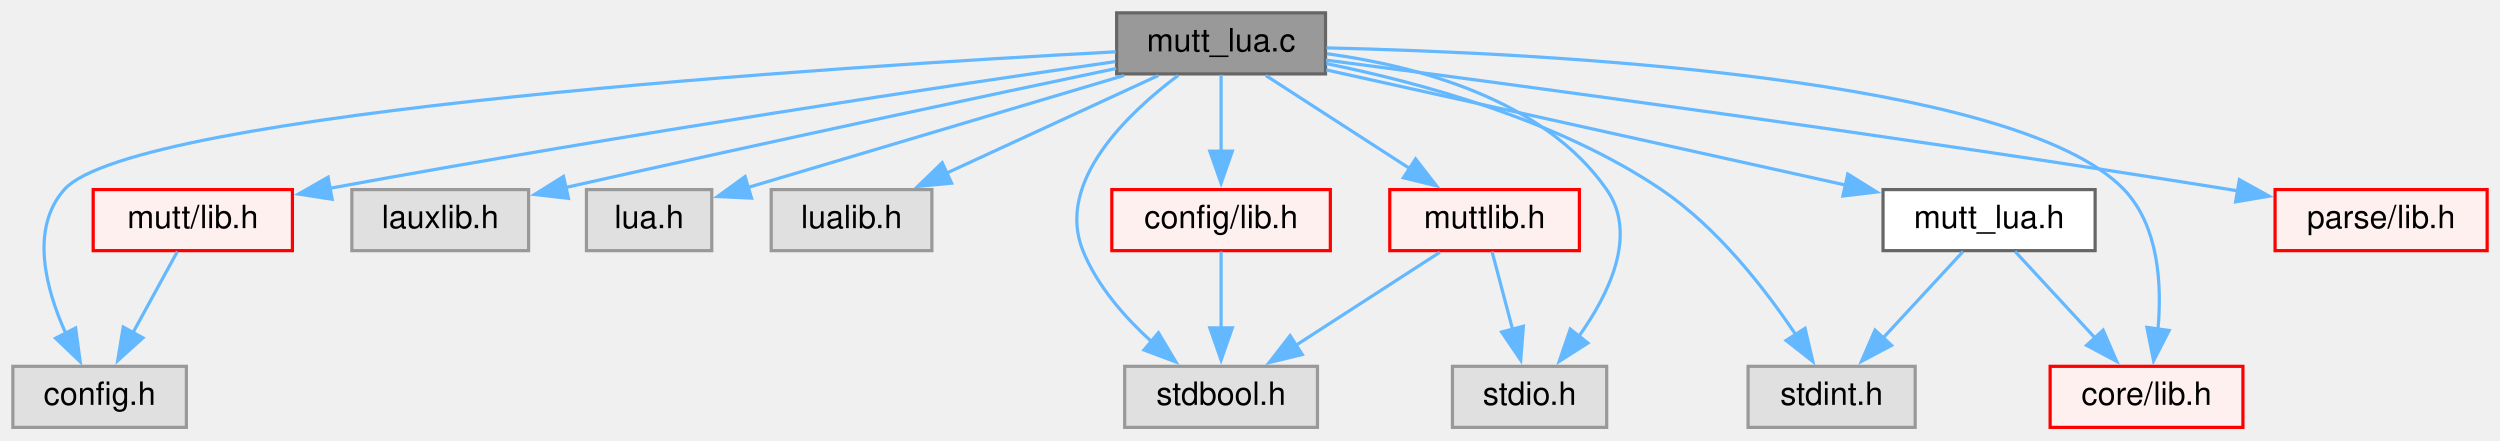
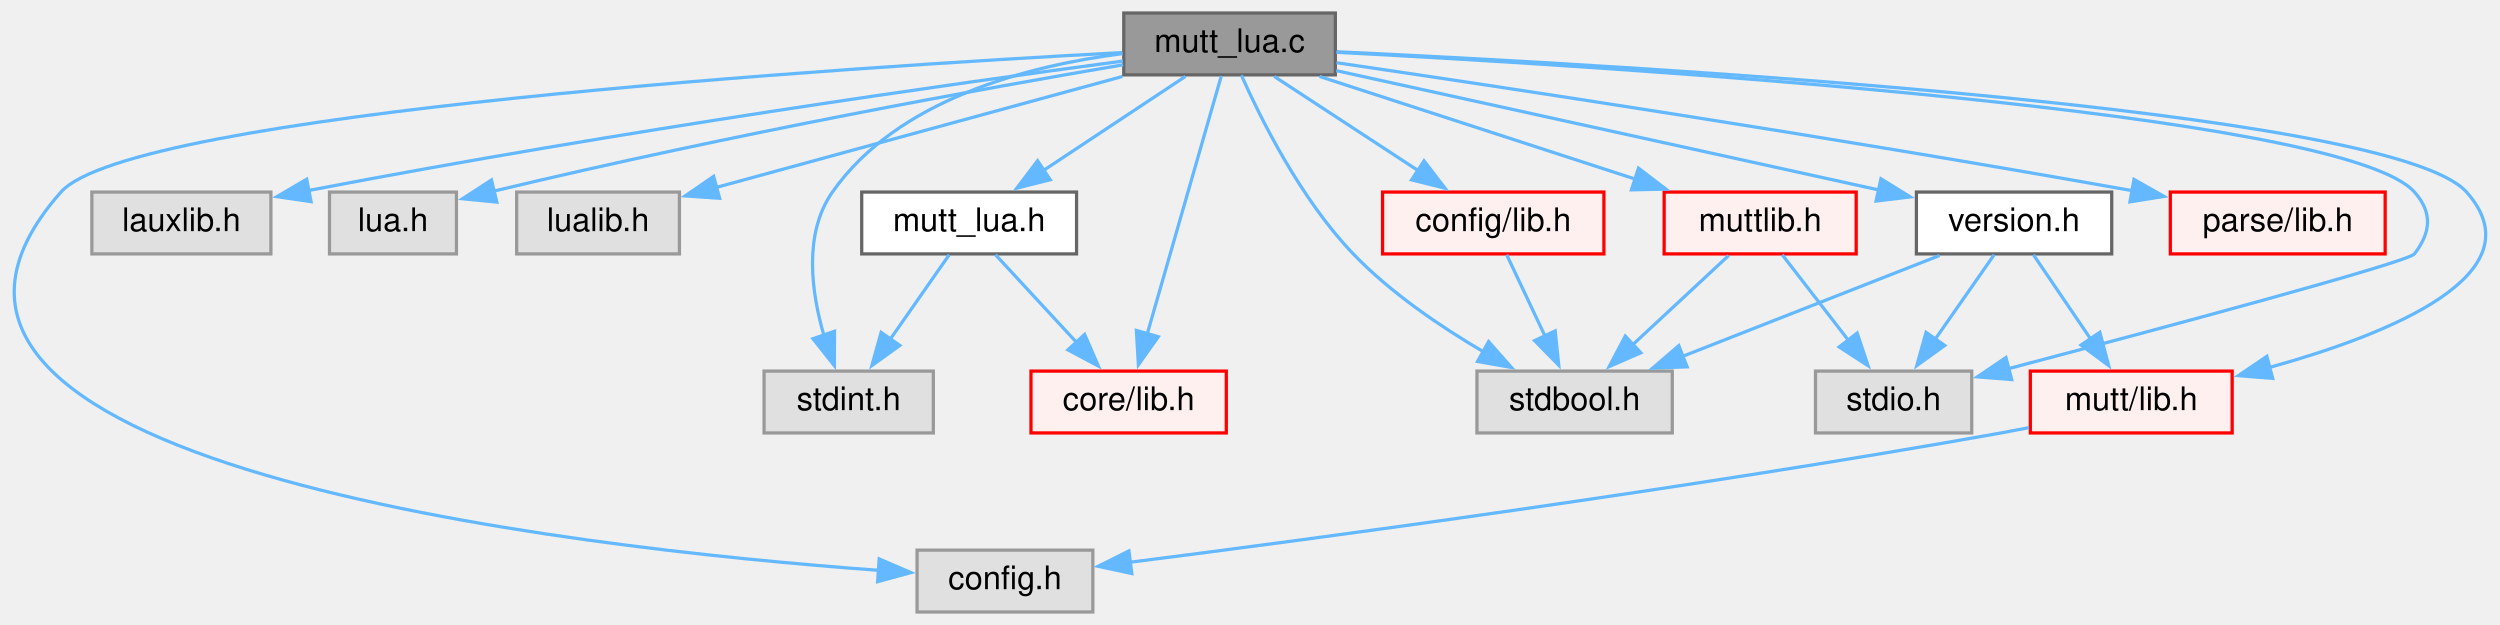
- <svg xmlns="http://www.w3.org/2000/svg" xmlns:xlink="http://www.w3.org/1999/xlink" width="778pt" height="137pt" viewBox="0.00 0.00 778.00 137.00">
-   <g id="graph0" class="graph" transform="scale(1 1) rotate(0) translate(4 133)">
+ <svg xmlns="http://www.w3.org/2000/svg" xmlns:xlink="http://www.w3.org/1999/xlink" width="768pt" height="192pt" viewBox="0.00 0.00 767.72 192.00">
+   <g id="graph0" class="graph" transform="scale(1 1) rotate(0) translate(4 188)">
    <g id="node1" class="node">
      <g id="a_node1">
        <a xlink:title="Integrated Lua scripting.">
-           <polygon fill="#999999" stroke="#666666" points="408.5,-129 343.5,-129 343.5,-110 408.5,-110 408.5,-129" />
-           <text text-anchor="middle" x="376" y="-117" font-family="Helvetica,sans-Serif" font-size="10.00">mutt_lua.c</text>
+           <polygon fill="#999999" stroke="#666666" points="406.08,-184 341.08,-184 341.08,-165 406.08,-165 406.08,-184" />
+           <text text-anchor="middle" x="373.58" y="-172" font-family="Helvetica,sans-Serif" font-size="10.00">mutt_lua.c</text>
        </a>
      </g>
    </g>
    <g id="node2" class="node">
      <g id="a_node2">
        <a xlink:title=" ">
-           <polygon fill="#e0e0e0" stroke="#999999" points="54,-19 0,-19 0,0 54,0 54,-19" />
-           <text text-anchor="middle" x="27" y="-7" font-family="Helvetica,sans-Serif" font-size="10.00">config.h</text>
+           <polygon fill="#e0e0e0" stroke="#999999" points="331.58,-19 277.58,-19 277.58,0 331.58,0 331.58,-19" />
+           <text text-anchor="middle" x="304.58" y="-7" font-family="Helvetica,sans-Serif" font-size="10.00">config.h</text>
        </a>
      </g>
    </g>
    <g id="edge1" class="edge">
-       <path fill="none" stroke="#63b8ff" d="M343.24,-116.88C258.57,-112.37 37.53,-98.36 16,-74 5.24,-61.83 10.22,-43.04 16.55,-29.05" />
-       <polygon fill="#63b8ff" stroke="#63b8ff" points="19.53,-30.93 20.96,-20.43 13.29,-27.75 19.53,-30.93" />
+       <path fill="none" stroke="#63b8ff" d="M340.6,-171.86C255.94,-167.32 36.02,-153.27 14.58,-129 -59.25,-45.46 171.08,-19.73 265.82,-12.79" />
+       <polygon fill="#63b8ff" stroke="#63b8ff" points="265.95,-16.29 275.69,-12.1 265.47,-9.31 265.95,-16.29" />
    </g>
    <g id="node3" class="node">
      <g id="a_node3">
        <a xlink:title=" ">
-           <polygon fill="#e0e0e0" stroke="#999999" points="160.5,-74 105.5,-74 105.5,-55 160.5,-55 160.5,-74" />
-           <text text-anchor="middle" x="133" y="-62" font-family="Helvetica,sans-Serif" font-size="10.00">lauxlib.h</text>
+           <polygon fill="#e0e0e0" stroke="#999999" points="79.08,-129 24.08,-129 24.08,-110 79.08,-110 79.08,-129" />
+           <text text-anchor="middle" x="51.58" y="-117" font-family="Helvetica,sans-Serif" font-size="10.00">lauxlib.h</text>
        </a>
      </g>
    </g>
    <g id="edge2" class="edge">
-       <path fill="none" stroke="#63b8ff" d="M343.33,-111.69C304.65,-103.58 238,-89.46 171.92,-74.63" />
-       <polygon fill="#63b8ff" stroke="#63b8ff" points="172.9,-71.26 162.37,-72.48 171.36,-78.09 172.9,-71.26" />
+       <path fill="none" stroke="#63b8ff" d="M340.84,-169.25C289.52,-162.4 186.81,-147.96 90.54,-129.46" />
+       <polygon fill="#63b8ff" stroke="#63b8ff" points="91.41,-126.06 80.92,-127.59 90.07,-132.94 91.41,-126.06" />
    </g>
    <g id="node4" class="node">
      <g id="a_node4">
        <a xlink:title=" ">
-           <polygon fill="#e0e0e0" stroke="#999999" points="217.5,-74 178.5,-74 178.5,-55 217.5,-55 217.5,-74" />
-           <text text-anchor="middle" x="198" y="-62" font-family="Helvetica,sans-Serif" font-size="10.00">lua.h</text>
+           <polygon fill="#e0e0e0" stroke="#999999" points="136.08,-129 97.08,-129 97.08,-110 136.08,-110 136.08,-129" />
+           <text text-anchor="middle" x="116.58" y="-117" font-family="Helvetica,sans-Serif" font-size="10.00">lua.h</text>
        </a>
      </g>
    </g>
    <g id="edge3" class="edge">
-       <path fill="none" stroke="#63b8ff" d="M345.8,-109.51C313.15,-99.79 261.39,-84.37 228.59,-74.61" />
-       <polygon fill="#63b8ff" stroke="#63b8ff" points="229.87,-71.34 219.29,-71.84 227.87,-78.05 229.87,-71.34" />
+       <path fill="none" stroke="#63b8ff" d="M340.9,-168.1C298.53,-160.89 222.14,-147.16 147.48,-129.27" />
+       <polygon fill="#63b8ff" stroke="#63b8ff" points="148.49,-125.91 137.95,-126.95 146.84,-132.71 148.49,-125.91" />
    </g>
    <g id="node5" class="node">
      <g id="a_node5">
        <a xlink:title=" ">
-           <polygon fill="#e0e0e0" stroke="#999999" points="286,-74 236,-74 236,-55 286,-55 286,-74" />
-           <text text-anchor="middle" x="261" y="-62" font-family="Helvetica,sans-Serif" font-size="10.00">lualib.h</text>
+           <polygon fill="#e0e0e0" stroke="#999999" points="204.58,-129 154.58,-129 154.58,-110 204.58,-110 204.58,-129" />
+           <text text-anchor="middle" x="179.58" y="-117" font-family="Helvetica,sans-Serif" font-size="10.00">lualib.h</text>
        </a>
      </g>
    </g>
    <g id="edge4" class="edge">
-       <path fill="none" stroke="#63b8ff" d="M356.49,-109.51C338.37,-101.16 311.15,-88.61 290.4,-79.05" />
-       <polygon fill="#63b8ff" stroke="#63b8ff" points="292.14,-76 281.59,-74.99 289.21,-82.36 292.14,-76" />
+       <path fill="none" stroke="#63b8ff" d="M340.67,-164.51C306.04,-155.05 251.68,-140.2 215.84,-130.41" />
+       <polygon fill="#63b8ff" stroke="#63b8ff" points="216.93,-127.08 206.36,-127.82 215.09,-133.83 216.93,-127.08" />
    </g>
    <g id="node6" class="node">
      <g id="a_node6">
        <a xlink:title=" ">
-           <polygon fill="#e0e0e0" stroke="#999999" points="406,-19 346,-19 346,0 406,0 406,-19" />
-           <text text-anchor="middle" x="376" y="-7" font-family="Helvetica,sans-Serif" font-size="10.00">stdbool.h</text>
+           <polygon fill="#e0e0e0" stroke="#999999" points="509.58,-74 449.58,-74 449.58,-55 509.58,-55 509.58,-74" />
+           <text text-anchor="middle" x="479.58" y="-62" font-family="Helvetica,sans-Serif" font-size="10.00">stdbool.h</text>
        </a>
      </g>
    </g>
    <g id="edge5" class="edge">
-       <path fill="none" stroke="#63b8ff" d="M362.65,-109.54C347.04,-97.85 324.37,-76.35 333,-55 337.43,-44.03 346.01,-34.26 354.35,-26.69" />
-       <polygon fill="#63b8ff" stroke="#63b8ff" points="356.5,-29.45 361.93,-20.36 352.01,-24.08 356.5,-29.45" />
+       <path fill="none" stroke="#63b8ff" d="M377.21,-164.88C383.01,-151.84 395.38,-126.86 411.58,-110 423.07,-98.04 438.35,-87.68 451.51,-79.97" />
+       <polygon fill="#63b8ff" stroke="#63b8ff" points="453.16,-83.06 460.18,-75.12 449.75,-76.95 453.16,-83.06" />
    </g>
    <g id="node7" class="node">
      <g id="a_node7">
        <a xlink:title=" ">
-           <polygon fill="#e0e0e0" stroke="#999999" points="592,-19 540,-19 540,0 592,0 592,-19" />
-           <text text-anchor="middle" x="566" y="-7" font-family="Helvetica,sans-Serif" font-size="10.00">stdint.h</text>
+           <polygon fill="#e0e0e0" stroke="#999999" points="282.58,-74 230.58,-74 230.58,-55 282.58,-55 282.58,-74" />
+           <text text-anchor="middle" x="256.58" y="-62" font-family="Helvetica,sans-Serif" font-size="10.00">stdint.h</text>
        </a>
      </g>
    </g>
    <g id="edge6" class="edge">
-       <path fill="none" stroke="#63b8ff" d="M408.72,-113.21C438,-107.3 481.1,-95.58 513,-74 530.44,-62.2 545.29,-43.09 554.79,-28.91" />
-       <polygon fill="#63b8ff" stroke="#63b8ff" points="557.73,-30.82 560.16,-20.51 551.83,-27.05 557.73,-30.82" />
+       <path fill="none" stroke="#63b8ff" d="M340.67,-171.52C311.85,-167.84 271.55,-157.54 251.58,-129 242.65,-116.25 245.05,-98.32 249.03,-84.76" />
+       <polygon fill="#63b8ff" stroke="#63b8ff" points="252.22,-86.24 252.18,-75.65 245.6,-83.95 252.22,-86.24" />
    </g>
    <g id="node8" class="node">
      <g id="a_node8">
        <a xlink:title=" ">
-           <polygon fill="#e0e0e0" stroke="#999999" points="496,-19 448,-19 448,0 496,0 496,-19" />
-           <text text-anchor="middle" x="472" y="-7" font-family="Helvetica,sans-Serif" font-size="10.00">stdio.h</text>
+           <polygon fill="#e0e0e0" stroke="#999999" points="601.58,-74 553.58,-74 553.58,-55 601.58,-55 601.58,-74" />
+           <text text-anchor="middle" x="577.58" y="-62" font-family="Helvetica,sans-Serif" font-size="10.00">stdio.h</text>
        </a>
      </g>
    </g>
    <g id="edge7" class="edge">
-       <path fill="none" stroke="#63b8ff" d="M408.94,-116.28C437.26,-112.42 476.52,-102 496,-74 505.75,-59.99 496.78,-41.5 487.16,-28.09" />
-       <polygon fill="#63b8ff" stroke="#63b8ff" points="490.16,-26.25 481.23,-20.55 484.66,-30.58 490.16,-26.25" />
+       <path fill="none" stroke="#63b8ff" d="M406.39,-171.93C491.77,-167.51 715.77,-153.64 737.58,-129 743.17,-122.68 742.69,-116.72 737.58,-110 735.64,-107.45 659.5,-87.05 612.97,-74.78" />
+       <polygon fill="#63b8ff" stroke="#63b8ff" points="613.86,-71.39 603.3,-72.23 612.08,-78.16 613.86,-71.39" />
    </g>
    <g id="node9" class="node">
      <g id="a_node9">
        <a xlink:href="mutt_2lib_8h.html" target="_top" xlink:title="Convenience wrapper for the library headers.">
-           <polygon fill="#fff0f0" stroke="red" points="87,-74 25,-74 25,-55 87,-55 87,-74" />
-           <text text-anchor="middle" x="56" y="-62" font-family="Helvetica,sans-Serif" font-size="10.00">mutt/lib.h</text>
+           <polygon fill="#fff0f0" stroke="red" points="681.58,-74 619.58,-74 619.58,-55 681.58,-55 681.58,-74" />
+           <text text-anchor="middle" x="650.58" y="-62" font-family="Helvetica,sans-Serif" font-size="10.00">mutt/lib.h</text>
        </a>
      </g>
    </g>
    <g id="edge8" class="edge">
-       <path fill="none" stroke="#63b8ff" d="M343.14,-113.84C292.73,-106.57 193.02,-91.71 98.6,-74.4" />
-       <polygon fill="#63b8ff" stroke="#63b8ff" points="99.37,-70.99 88.9,-72.61 98.1,-77.87 99.37,-70.99" />
+       <path fill="none" stroke="#63b8ff" d="M406.54,-172.1C494.68,-168.02 730.65,-154.77 753.58,-129 775.88,-103.93 730.25,-85.42 692.78,-75.05" />
+       <polygon fill="#63b8ff" stroke="#63b8ff" points="694.02,-71.76 683.46,-72.6 692.24,-78.53 694.02,-71.76" />
    </g>
    <g id="node10" class="node">
      <g id="a_node10">
        <a xlink:href="config_2lib_8h.html" target="_top" xlink:title="Convenience wrapper for the config headers.">
-           <polygon fill="#fff0f0" stroke="red" points="410,-74 342,-74 342,-55 410,-55 410,-74" />
-           <text text-anchor="middle" x="376" y="-62" font-family="Helvetica,sans-Serif" font-size="10.00">config/lib.h</text>
+           <polygon fill="#fff0f0" stroke="red" points="488.58,-129 420.58,-129 420.58,-110 488.58,-110 488.58,-129" />
+           <text text-anchor="middle" x="454.58" y="-117" font-family="Helvetica,sans-Serif" font-size="10.00">config/lib.h</text>
        </a>
      </g>
    </g>
    <g id="edge10" class="edge">
-       <path fill="none" stroke="#63b8ff" d="M376,-109.75C376,-103.27 376,-94.16 376,-85.9" />
-       <polygon fill="#63b8ff" stroke="#63b8ff" points="379.5,-85.96 376,-75.96 372.5,-85.96 379.5,-85.96" />
+       <path fill="none" stroke="#63b8ff" d="M387.32,-164.51C399.38,-156.62 417.16,-144.98 431.42,-135.65" />
+       <polygon fill="#63b8ff" stroke="#63b8ff" points="433.32,-138.59 439.77,-130.19 429.49,-132.73 433.32,-138.59" />
    </g>
    <g id="node11" class="node">
      <g id="a_node11">
        <a xlink:href="core_2lib_8h.html" target="_top" xlink:title="Convenience wrapper for the core headers.">
-           <polygon fill="#fff0f0" stroke="red" points="694,-19 634,-19 634,0 694,0 694,-19" />
-           <text text-anchor="middle" x="664" y="-7" font-family="Helvetica,sans-Serif" font-size="10.00">core/lib.h</text>
+           <polygon fill="#fff0f0" stroke="red" points="372.58,-74 312.58,-74 312.58,-55 372.58,-55 372.58,-74" />
+           <text text-anchor="middle" x="342.58" y="-62" font-family="Helvetica,sans-Serif" font-size="10.00">core/lib.h</text>
        </a>
      </g>
    </g>
    <g id="edge12" class="edge">
-       <path fill="none" stroke="#63b8ff" d="M408.8,-118.1C475.5,-116.56 623.46,-109.16 657,-74 667.78,-62.69 668.82,-44.6 667.57,-30.62" />
-       <polygon fill="#63b8ff" stroke="#63b8ff" points="671.04,-30.16 666.2,-20.74 664.11,-31.12 671.04,-30.16" />
+       <path fill="none" stroke="#63b8ff" d="M371.04,-164.66C366.09,-147.42 355.04,-108.9 348.25,-85.27" />
+       <polygon fill="#63b8ff" stroke="#63b8ff" points="351.69,-84.56 345.57,-75.92 344.96,-86.49 351.69,-84.56" />
    </g>
    <g id="node12" class="node">
      <g id="a_node12">
        <a xlink:href="mutt__lua_8h.html" target="_top" xlink:title="Integrated Lua scripting.">
-           <polygon fill="white" stroke="#666666" points="648,-74 582,-74 582,-55 648,-55 648,-74" />
-           <text text-anchor="middle" x="615" y="-62" font-family="Helvetica,sans-Serif" font-size="10.00">mutt_lua.h</text>
+           <polygon fill="white" stroke="#666666" points="326.58,-129 260.58,-129 260.58,-110 326.58,-110 326.58,-129" />
+           <text text-anchor="middle" x="293.58" y="-117" font-family="Helvetica,sans-Serif" font-size="10.00">mutt_lua.h</text>
        </a>
      </g>
    </g>
    <g id="edge13" class="edge">
-       <path fill="none" stroke="#63b8ff" d="M408.73,-111.24C450.66,-101.94 523.5,-85.79 570.46,-75.38" />
-       <polygon fill="#63b8ff" stroke="#63b8ff" points="571.03,-78.84 580.03,-73.25 569.51,-72 571.03,-78.84" />
+       <path fill="none" stroke="#63b8ff" d="M360.01,-164.51C348.1,-156.62 330.53,-144.98 316.45,-135.65" />
+       <polygon fill="#63b8ff" stroke="#63b8ff" points="318.48,-132.8 308.21,-130.19 314.61,-138.63 318.48,-132.8" />
    </g>
    <g id="node13" class="node">
      <g id="a_node13">
        <a xlink:href="parse_2lib_8h.html" target="_top" xlink:title="Text parsing functions.">
-           <polygon fill="#fff0f0" stroke="red" points="770,-74 704,-74 704,-55 770,-55 770,-74" />
-           <text text-anchor="middle" x="737" y="-62" font-family="Helvetica,sans-Serif" font-size="10.00">parse/lib.h</text>
+           <polygon fill="#fff0f0" stroke="red" points="728.58,-129 662.58,-129 662.58,-110 728.58,-110 728.58,-129" />
+           <text text-anchor="middle" x="695.58" y="-117" font-family="Helvetica,sans-Serif" font-size="10.00">parse/lib.h</text>
        </a>
      </g>
    </g>
    <g id="edge16" class="edge">
-       <path fill="none" stroke="#63b8ff" d="M408.61,-114.3C465.72,-106.84 587.54,-90.52 690,-74 690.83,-73.87 691.67,-73.73 692.51,-73.59" />
-       <polygon fill="#63b8ff" stroke="#63b8ff" points="692.89,-77.08 702.16,-71.95 691.71,-70.18 692.89,-77.08" />
+       <path fill="none" stroke="#63b8ff" d="M406.41,-168.74C456.8,-161.33 556.48,-146.3 650.94,-129.41" />
+       <polygon fill="#63b8ff" stroke="#63b8ff" points="651.42,-132.88 660.64,-127.67 650.18,-125.99 651.42,-132.88" />
    </g>
    <g id="node14" class="node">
      <g id="a_node14">
        <a xlink:href="muttlib_8h.html" target="_top" xlink:title="Some miscellaneous functions.">
-           <polygon fill="#fff0f0" stroke="red" points="487.5,-74 428.5,-74 428.5,-55 487.5,-55 487.5,-74" />
-           <text text-anchor="middle" x="458" y="-62" font-family="Helvetica,sans-Serif" font-size="10.00">muttlib.h</text>
+           <polygon fill="#fff0f0" stroke="red" points="566.08,-129 507.08,-129 507.08,-110 566.08,-110 566.08,-129" />
+           <text text-anchor="middle" x="536.58" y="-117" font-family="Helvetica,sans-Serif" font-size="10.00">muttlib.h</text>
        </a>
      </g>
    </g>
    <g id="edge17" class="edge">
-       <path fill="none" stroke="#63b8ff" d="M389.91,-109.51C402.24,-101.54 420.47,-89.75 434.97,-80.38" />
-       <polygon fill="#63b8ff" stroke="#63b8ff" points="436.53,-83.55 443.02,-75.18 432.73,-77.67 436.53,-83.55" />
+       <path fill="none" stroke="#63b8ff" d="M401.23,-164.51C427.89,-155.84 468.46,-142.65 498.23,-132.97" />
+       <polygon fill="#63b8ff" stroke="#63b8ff" points="499.2,-136.33 507.62,-129.91 497.03,-129.68 499.2,-136.33" />
+     </g>
+     <g id="node15" class="node">
+       <g id="a_node15">
+         <a xlink:href="version_8h.html" target="_top" xlink:title="Display version and copyright about NeoMutt.">
+           <polygon fill="white" stroke="#666666" points="644.58,-129 584.58,-129 584.58,-110 644.58,-110 644.58,-129" />
+           <text text-anchor="middle" x="614.58" y="-117" font-family="Helvetica,sans-Serif" font-size="10.00">version.h</text>
+         </a>
+       </g>
+     </g>
+     <g id="edge20" class="edge">
+       <path fill="none" stroke="#63b8ff" d="M406.33,-166.3C449.61,-156.78 525.87,-140.01 573.12,-129.62" />
+       <polygon fill="#63b8ff" stroke="#63b8ff" points="573.69,-133.08 582.7,-127.51 572.18,-126.24 573.69,-133.08" />
    </g>
    <g id="edge9" class="edge">
-       <path fill="none" stroke="#63b8ff" d="M51.21,-54.75C47.46,-47.88 42.09,-38.08 37.37,-29.45" />
-       <polygon fill="#63b8ff" stroke="#63b8ff" points="40.49,-27.86 32.62,-20.77 34.35,-31.22 40.49,-27.86" />
+       <path fill="none" stroke="#63b8ff" d="M619.17,-56.63C616.27,-56.05 613.37,-55.5 610.58,-55 514.66,-37.85 400.94,-22.65 342.87,-15.26" />
+       <polygon fill="#63b8ff" stroke="#63b8ff" points="343.55,-11.81 333.19,-14.03 342.67,-18.76 343.55,-11.81" />
    </g>
    <g id="edge11" class="edge">
-       <path fill="none" stroke="#63b8ff" d="M376,-54.75C376,-48.27 376,-39.16 376,-30.9" />
-       <polygon fill="#63b8ff" stroke="#63b8ff" points="379.5,-30.96 376,-20.96 372.5,-30.96 379.5,-30.96" />
+       <path fill="none" stroke="#63b8ff" d="M458.71,-109.75C461.91,-102.96 466.46,-93.3 470.5,-84.73" />
+       <polygon fill="#63b8ff" stroke="#63b8ff" points="473.61,-86.35 474.71,-75.81 467.28,-83.36 473.61,-86.35" />
    </g>
    <g id="edge14" class="edge">
-       <path fill="none" stroke="#63b8ff" d="M606.91,-54.75C600.14,-47.43 590.28,-36.76 581.94,-27.74" />
-       <polygon fill="#63b8ff" stroke="#63b8ff" points="584.65,-25.52 575.29,-20.55 579.51,-30.27 584.65,-25.52" />
+       <path fill="none" stroke="#63b8ff" d="M287.47,-109.75C282.57,-102.73 275.53,-92.64 269.4,-83.87" />
+       <polygon fill="#63b8ff" stroke="#63b8ff" points="272.28,-81.88 263.69,-75.68 266.54,-85.89 272.28,-81.88" />
    </g>
    <g id="edge15" class="edge">
-       <path fill="none" stroke="#63b8ff" d="M623.09,-54.75C629.86,-47.43 639.72,-36.76 648.06,-27.74" />
-       <polygon fill="#63b8ff" stroke="#63b8ff" points="650.49,-30.27 654.71,-20.55 645.35,-25.52 650.49,-30.27" />
+       <path fill="none" stroke="#63b8ff" d="M301.67,-109.75C308.44,-102.43 318.3,-91.76 326.64,-82.74" />
+       <polygon fill="#63b8ff" stroke="#63b8ff" points="329.06,-85.27 333.28,-75.55 323.92,-80.52 329.06,-85.27" />
    </g>
    <g id="edge18" class="edge">
-       <path fill="none" stroke="#63b8ff" d="M444.09,-54.51C431.76,-46.54 413.53,-34.75 399.03,-25.38" />
-       <polygon fill="#63b8ff" stroke="#63b8ff" points="401.27,-22.67 390.98,-20.18 397.47,-28.55 401.27,-22.67" />
+       <path fill="none" stroke="#63b8ff" d="M526.91,-109.51C518.83,-102 507.11,-91.1 497.35,-82.03" />
+       <polygon fill="#63b8ff" stroke="#63b8ff" points="499.92,-79.63 490.21,-75.39 495.15,-84.76 499.92,-79.63" />
    </g>
    <g id="edge19" class="edge">
-       <path fill="none" stroke="#63b8ff" d="M460.31,-54.75C462.06,-48.11 464.54,-38.73 466.77,-30.31" />
-       <polygon fill="#63b8ff" stroke="#63b8ff" points="470.08,-31.47 469.25,-20.91 463.31,-29.68 470.08,-31.47" />
+       <path fill="none" stroke="#63b8ff" d="M543.35,-109.75C548.89,-102.58 556.92,-92.2 563.81,-83.3" />
+       <polygon fill="#63b8ff" stroke="#63b8ff" points="566.38,-85.69 569.73,-75.64 560.85,-81.41 566.38,-85.69" />
+     </g>
+     <g id="edge21" class="edge">
+       <path fill="none" stroke="#63b8ff" d="M591.68,-109.51C570.02,-101.01 537.27,-88.15 512.76,-78.53" />
+       <polygon fill="#63b8ff" stroke="#63b8ff" points="514.14,-75.31 503.55,-74.91 511.58,-81.82 514.14,-75.31" />
+     </g>
+     <g id="edge22" class="edge">
+       <path fill="none" stroke="#63b8ff" d="M608.47,-109.75C603.57,-102.73 596.53,-92.64 590.4,-83.87" />
+       <polygon fill="#63b8ff" stroke="#63b8ff" points="593.28,-81.88 584.69,-75.68 587.54,-85.89 593.28,-81.88" />
+     </g>
+     <g id="edge23" class="edge">
+       <path fill="none" stroke="#63b8ff" d="M620.52,-109.75C625.29,-102.73 632.14,-92.64 638.1,-83.87" />
+       <polygon fill="#63b8ff" stroke="#63b8ff" points="640.93,-85.93 643.65,-75.69 635.14,-82 640.93,-85.93" />
    </g>
  </g>
</svg>
